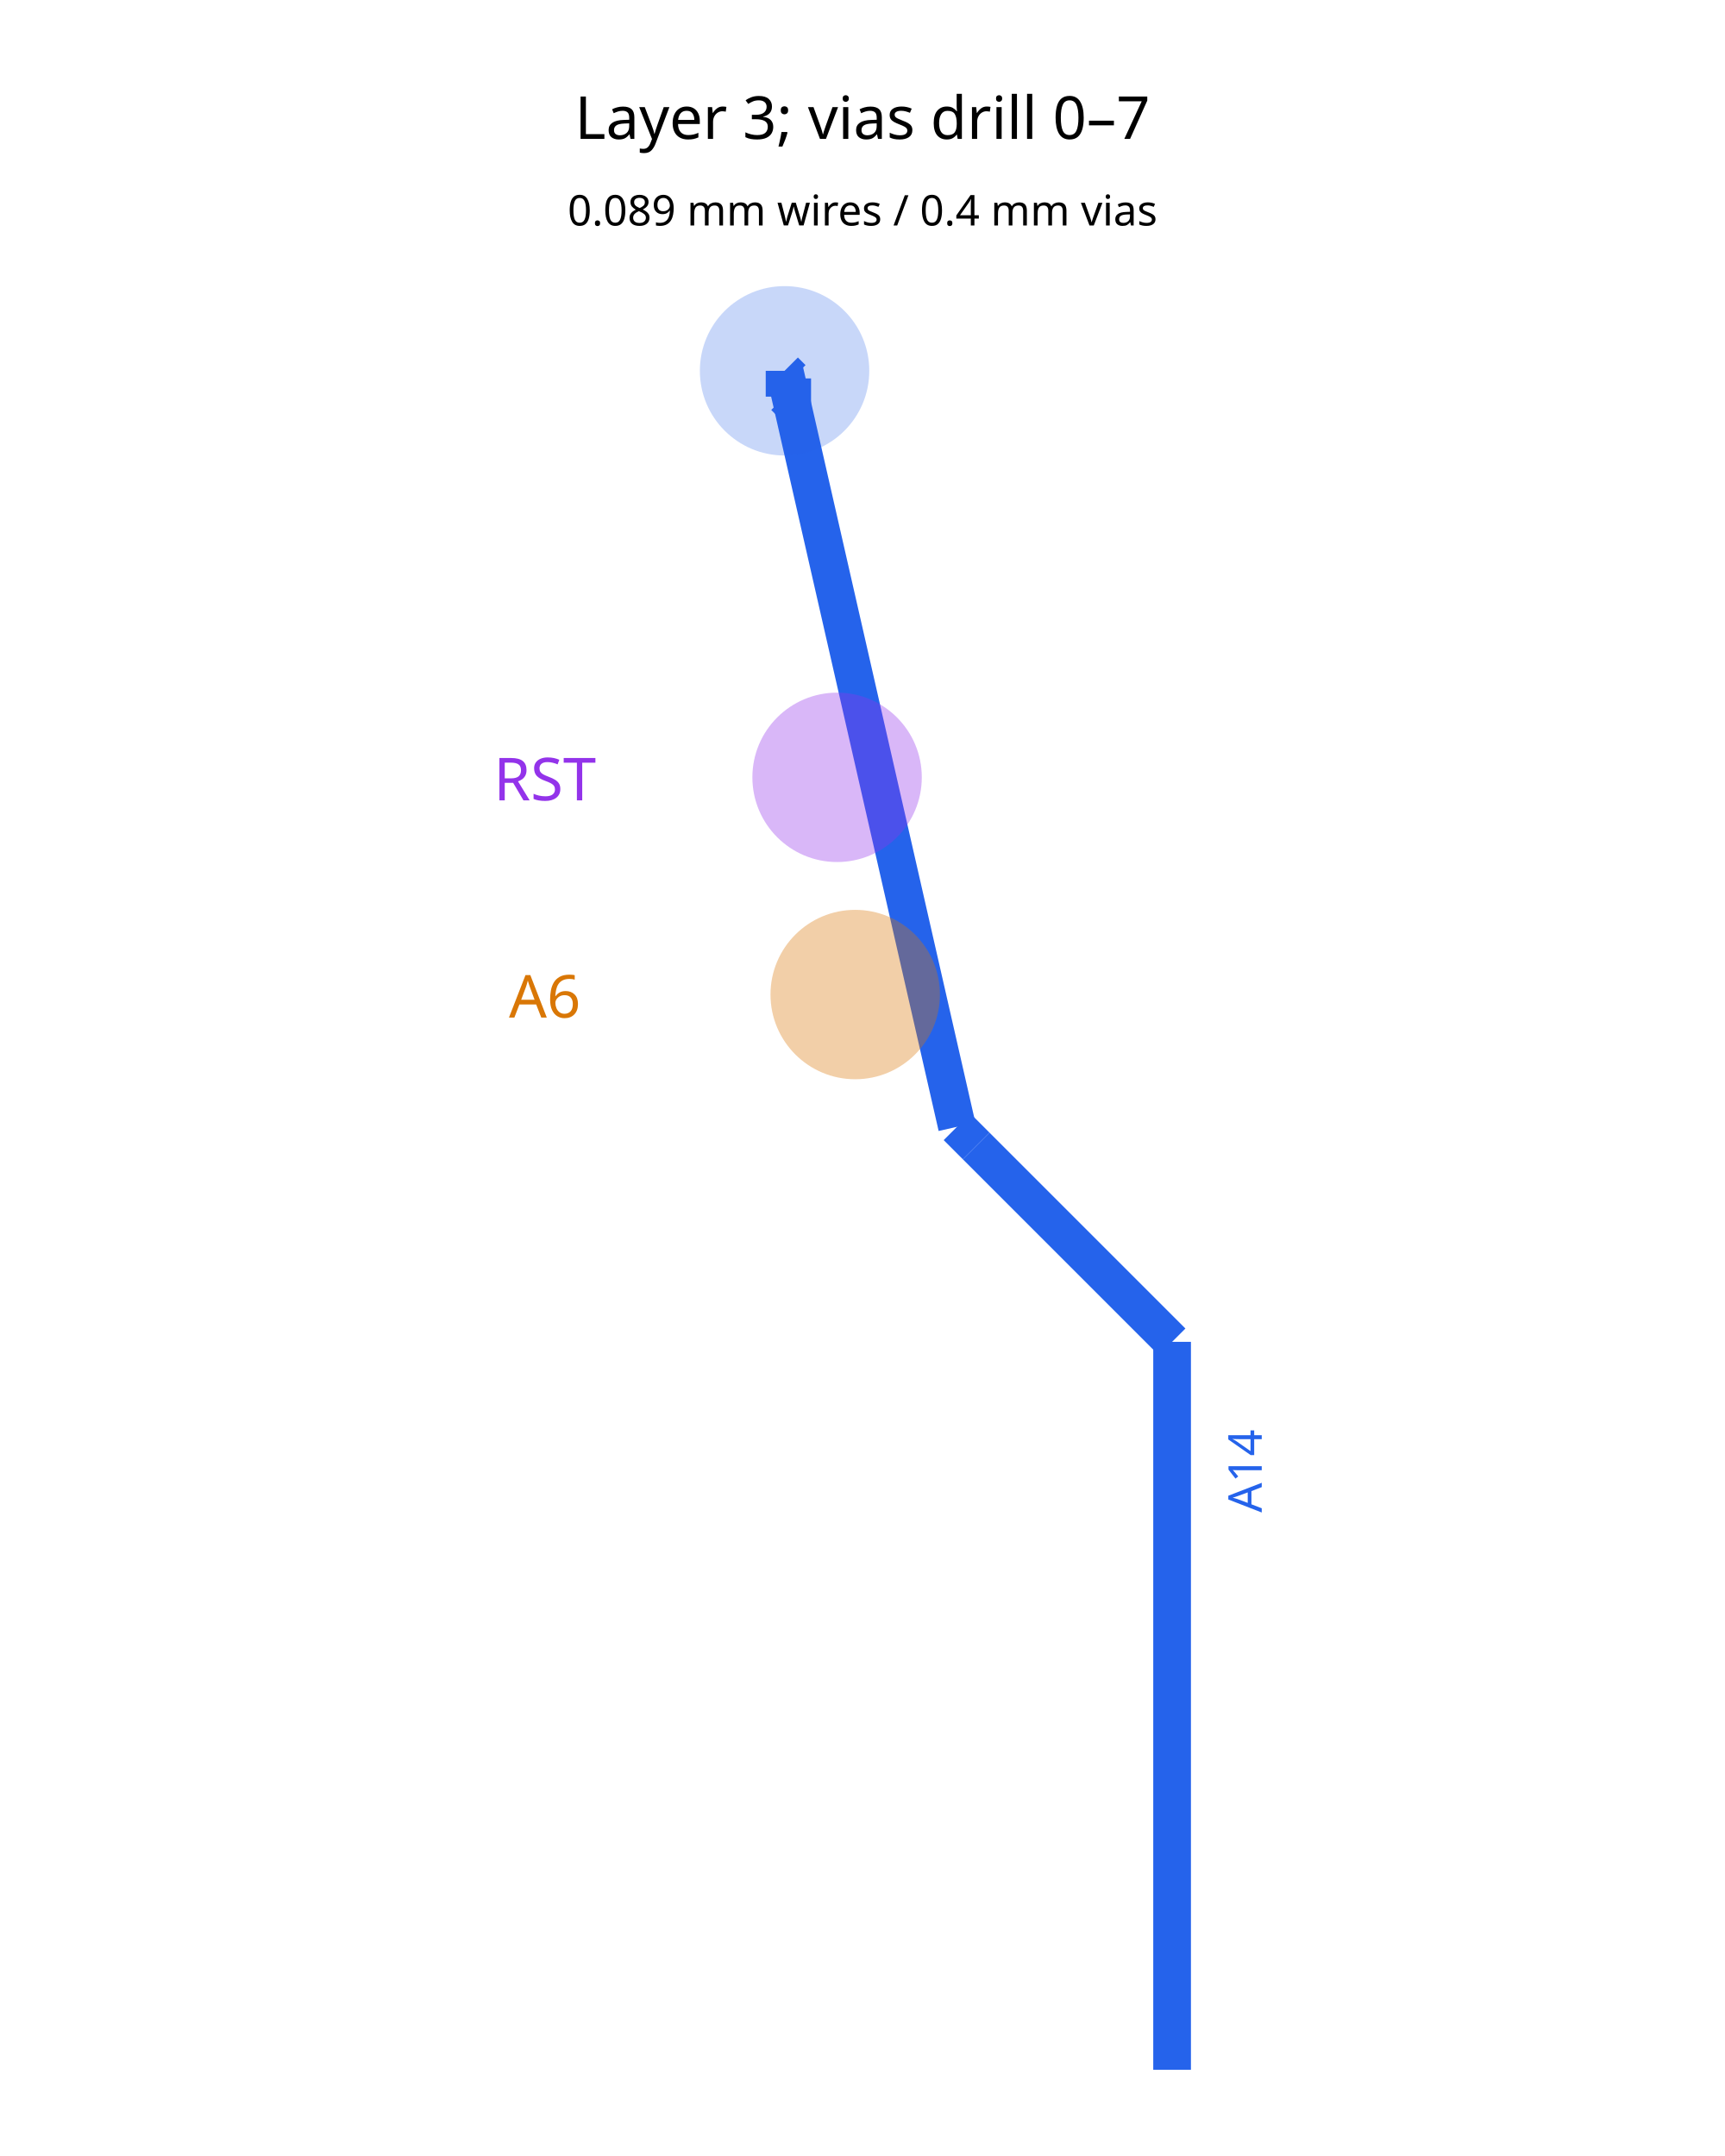
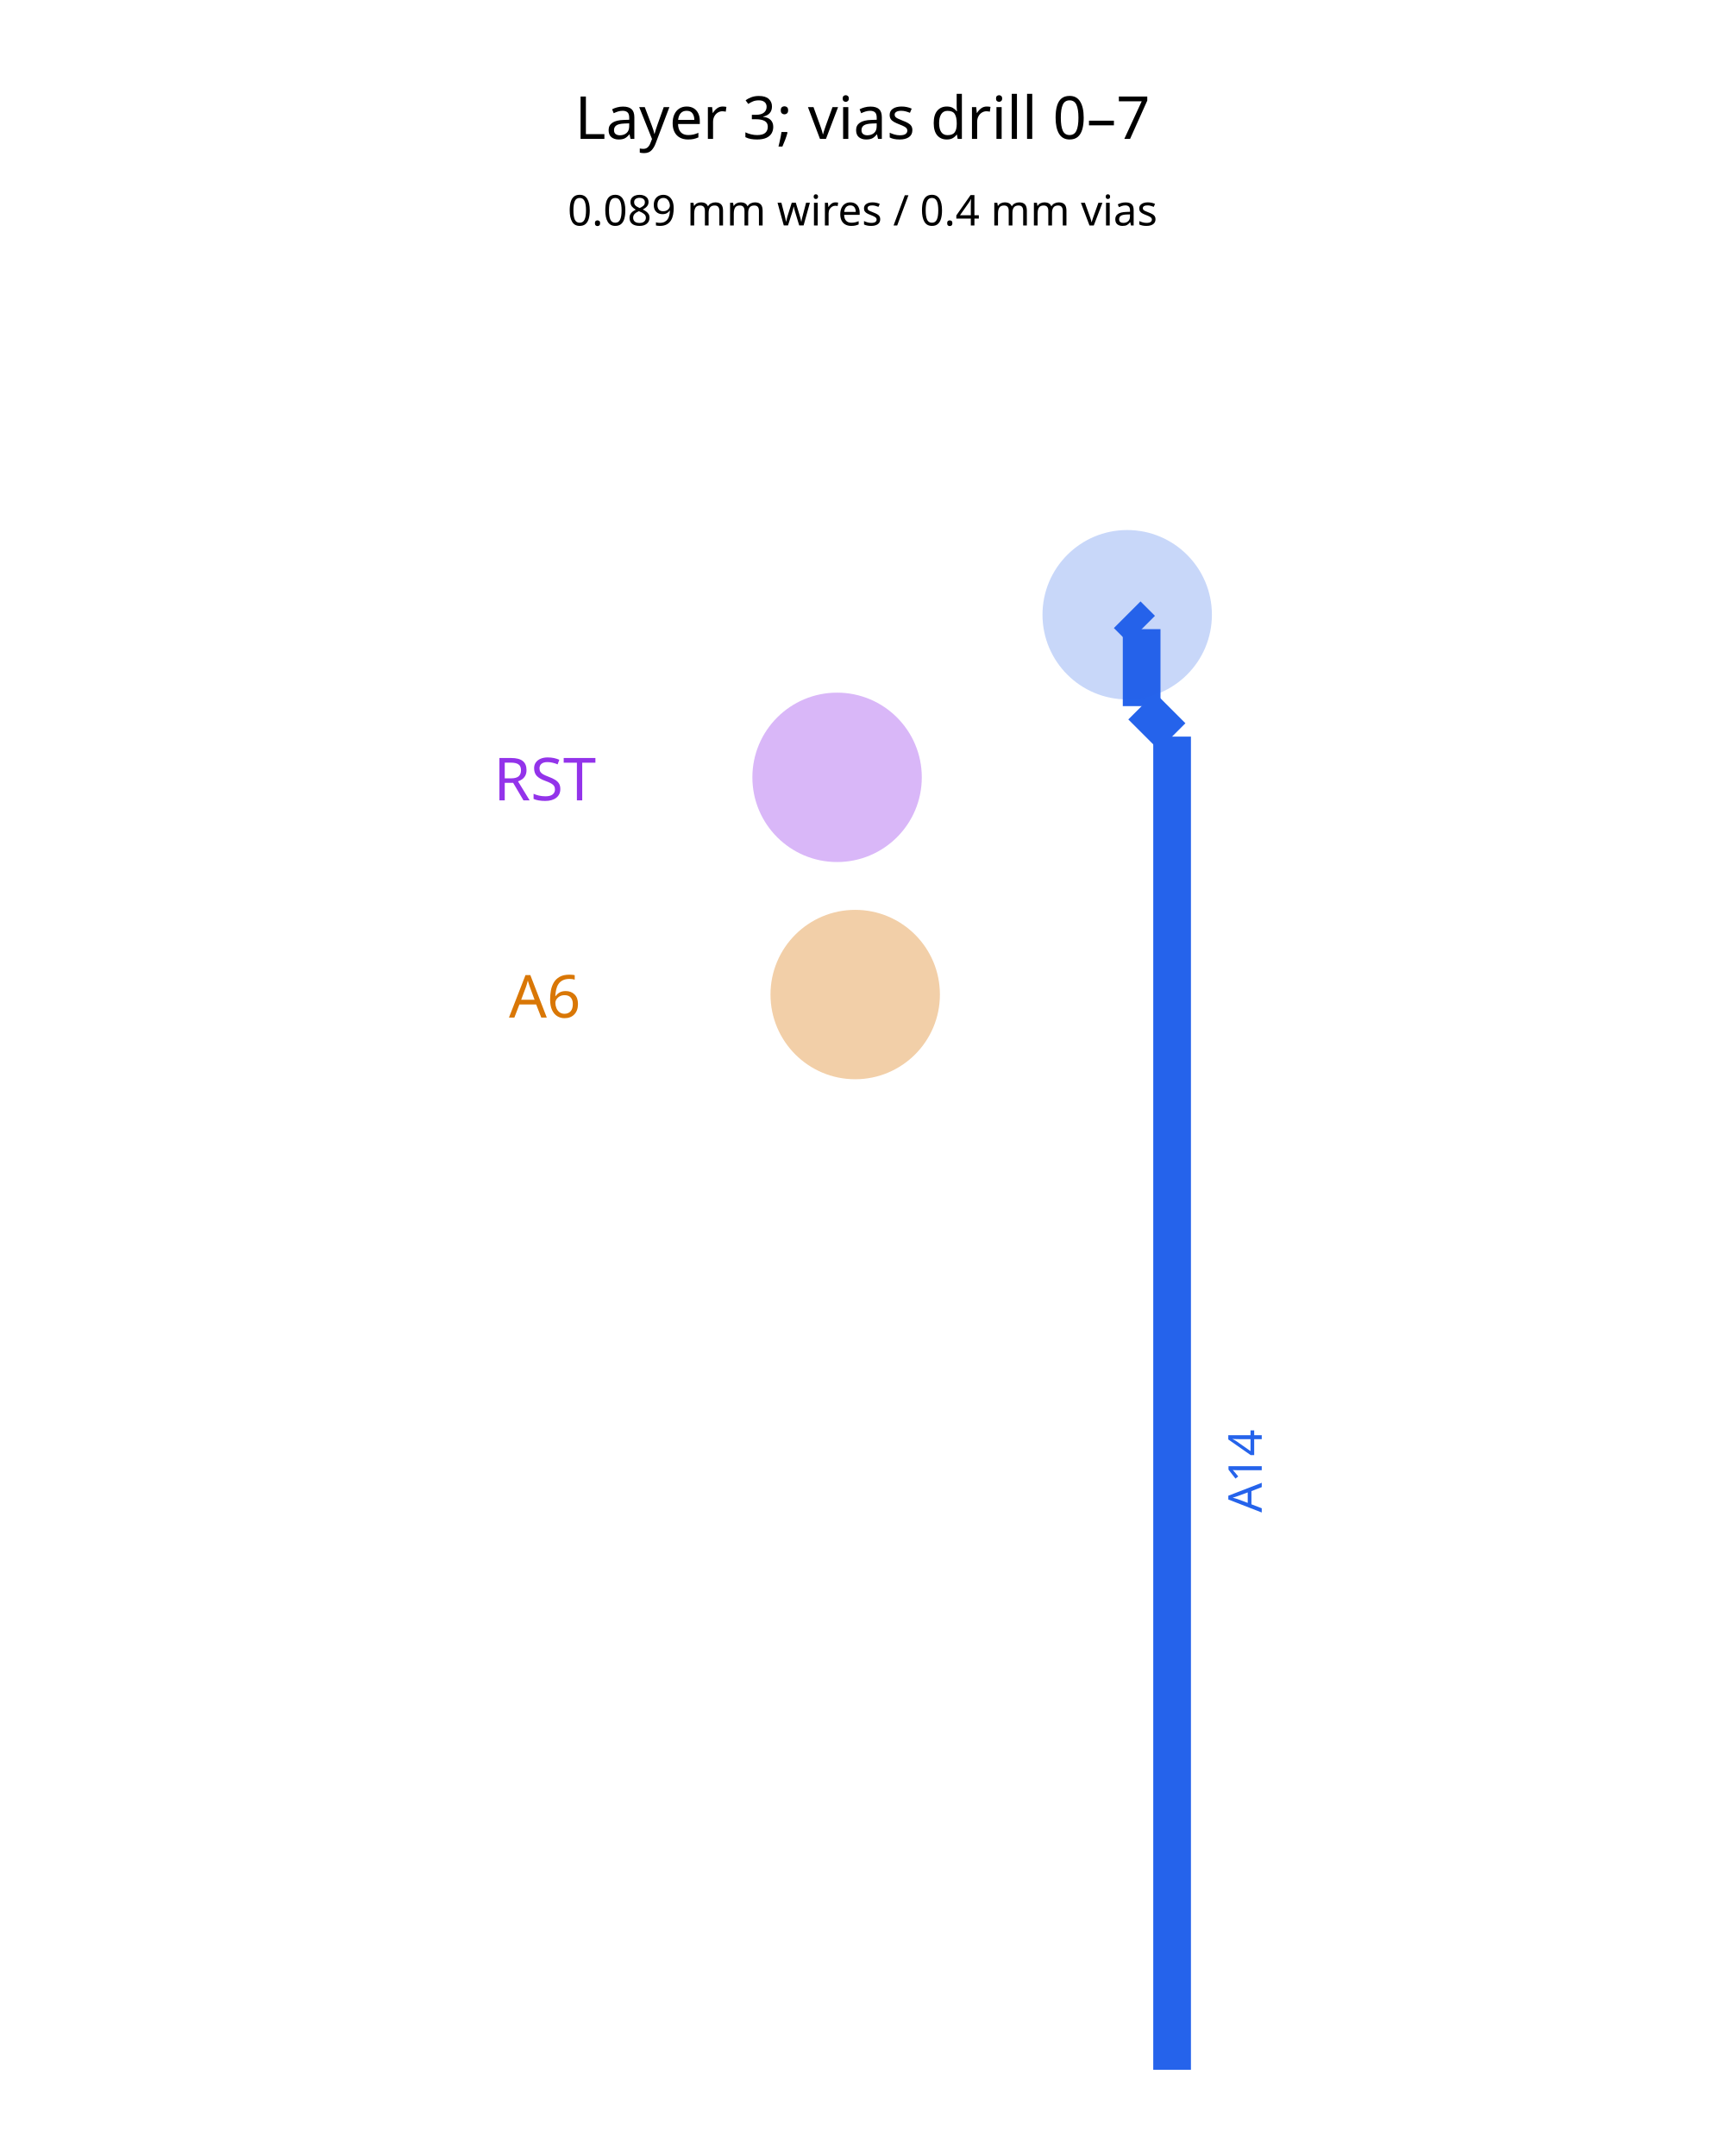
<svg xmlns="http://www.w3.org/2000/svg" width="800" height="1000" viewBox="0 0 800 1000">
  <rect width="100%" height="100%" fill="white" />
  <g>
-     <polyline data-points="11.731,3.186 11.731,4.90492161254069" data-type="line" data-label="A14" points="543.578,960 543.578,622.381" fill="none" stroke="#2563eb" stroke-linejoin="round" stroke-width="17.481" />
+     <polyline data-points="11.731,3.186 11.731,6.334240315180827" data-type="line" data-label="A14" points="543.578,960 543.578,341.644" fill="none" stroke="#2563eb" stroke-linejoin="round" stroke-width="17.481" />
  </g>
  <g>
-     <polyline data-points="11.731,4.90492161254069 11.268394978966569,5.367526633574121" data-type="line" data-label="A14" points="543.578,622.381 452.716,531.519" fill="none" stroke="#2563eb" stroke-linejoin="round" stroke-width="17.481" />
+     <polyline data-points="11.731,6.334240315180827 11.659095772076629,6.4061445431041975" data-type="line" data-label="A14" points="543.578,341.644 529.455,327.521" fill="none" stroke="#2563eb" stroke-linejoin="round" stroke-width="17.481" />
  </g>
  <g>
-     <polyline data-points="11.268394978966569,5.367526633574121 11.223149410566766,5.412772201973924" data-type="line" data-label="A14" points="452.716,531.519 443.83,522.632" fill="none" stroke="#2563eb" stroke-linejoin="round" stroke-width="17.481" />
+     <polyline data-points="11.659095772076629,6.4061445431041975 11.659095772076629,6.587904227923371" data-type="line" data-label="A14" points="529.455,327.521 529.455,291.821" fill="none" stroke="#2563eb" stroke-linejoin="round" stroke-width="17.481" />
  </g>
  <g>
-     <polyline data-points="11.223149410566766,5.412772201973924 11.223149410566766,5.412772201973924" data-type="line" data-label="A14" points="443.83,522.632 443.83,522.632" fill="none" stroke="#2563eb" stroke-linejoin="round" stroke-width="17.481" />
+     <polyline data-points="11.659095772076629,6.587904227923371 11.625,6.622" data-type="line" data-label="A14" points="529.455,291.821 522.758,285.124" fill="none" stroke="#2563eb" stroke-linejoin="round" stroke-width="17.481" />
  </g>
-   <g>
-     <polyline data-points="11.223149410566766,5.412772201973924 10.816,7.198" data-type="line" data-label="A14" points="443.83,522.632 363.86,171.99" fill="none" stroke="#2563eb" stroke-linejoin="round" stroke-width="17.481" />
-   </g>
-   <g>
-     <polyline data-points="10.816,7.198 10.816,7.136987701336132" data-type="line" data-label="A14" points="363.86,171.99 363.86,183.973" fill="none" stroke="#2563eb" stroke-linejoin="round" stroke-width="17.481" />
-   </g>
-   <g>
-     <polyline data-points="10.816,7.136987701336132 10.834025913231335,7.118961788104798" data-type="line" data-label="A14" points="363.86,183.973 367.4,187.514" fill="none" stroke="#2563eb" stroke-linejoin="round" stroke-width="17.481" />
-   </g>
-   <g>
-     <polyline data-points="10.834025913231335,7.118961788104798 10.834025913231335,7.1799740867686666" data-type="line" data-label="A14" points="367.4,187.514 367.4,175.53" fill="none" stroke="#2563eb" stroke-linejoin="round" stroke-width="17.481" />
-   </g>
-   <g>
-     <polyline data-points="10.834025913231335,7.1799740867686666 10.816,7.198" data-type="line" data-label="A14" points="367.4,175.53 363.86,171.99" fill="none" stroke="#2563eb" stroke-linejoin="round" stroke-width="17.481" />
-   </g>
-   <circle data-type="circle" data-label="" data-x="10.816" data-y="7.198" cx="363.86" cy="171.99" r="39.283" fill="rgba(37,99,235,0.25)" stroke="#2563eb" stroke-width="0.005" />
+   <circle data-type="circle" data-label="" data-x="11.625" data-y="6.622" cx="522.758" cy="285.124" r="39.283" fill="rgba(37,99,235,0.25)" stroke="#2563eb" stroke-width="0.005" />
  <circle data-type="circle" data-label="" data-x="10.982767382384994" data-y="5.72506814972387" cx="396.615" cy="461.293" r="39.283" fill="rgba(217,119,6,0.35)" stroke="#d97706" stroke-width="0.005" />
  <circle data-type="circle" data-label="" data-x="10.94" data-y="6.238" cx="388.215" cy="360.547" r="39.283" fill="rgba(147,51,234,0.35)" stroke="#9333ea" stroke-width="0.005" />
  <text data-type="text" data-label="Layer 3; vias drill 0–7" data-x="11" data-y="7.8" x="400" y="53.749" fill="black" font-size="27.498" font-family="sans-serif" text-anchor="middle" dominant-baseline="central">Layer 3; vias drill 0–7</text>
  <text data-type="text" data-label="0.089 mm wires / 0.4 mm vias" data-x="11" data-y="7.58" x="400" y="96.96" fill="black" font-size="19.641" font-family="sans-serif" text-anchor="middle" dominant-baseline="central">0.089 mm wires / 0.4 mm vias</text>
  <text data-type="text" data-label="A6" data-x="10.25" data-y="5.725" x="252.69" y="461.307" fill="#d97706" font-size="27.498" font-family="sans-serif" text-anchor="middle" dominant-baseline="central">A6</text>
  <text data-type="text" data-label="RST" data-x="10.25" data-y="6.238" x="252.69" y="360.547" fill="#9333ea" font-size="27.498" font-family="sans-serif" text-anchor="middle" dominant-baseline="central">RST</text>
  <text data-type="text" data-label="A14" data-x="11.9" data-y="4.6" x="576.772" y="682.272" fill="#2563eb" font-size="21.605" font-family="sans-serif" text-anchor="middle" dominant-baseline="central" transform="rotate(-90, 576.772, 682.2716)">A14</text>
  <g id="crosshair" style="display: none">
    <line id="crosshair-h" y1="0" y2="1000" stroke="#666" stroke-width="0.5" />
    <line id="crosshair-v" x1="0" x2="800" stroke="#666" stroke-width="0.5" />
    <text id="coordinates" font-family="monospace" font-size="12" fill="#666" />
  </g>
</svg>
